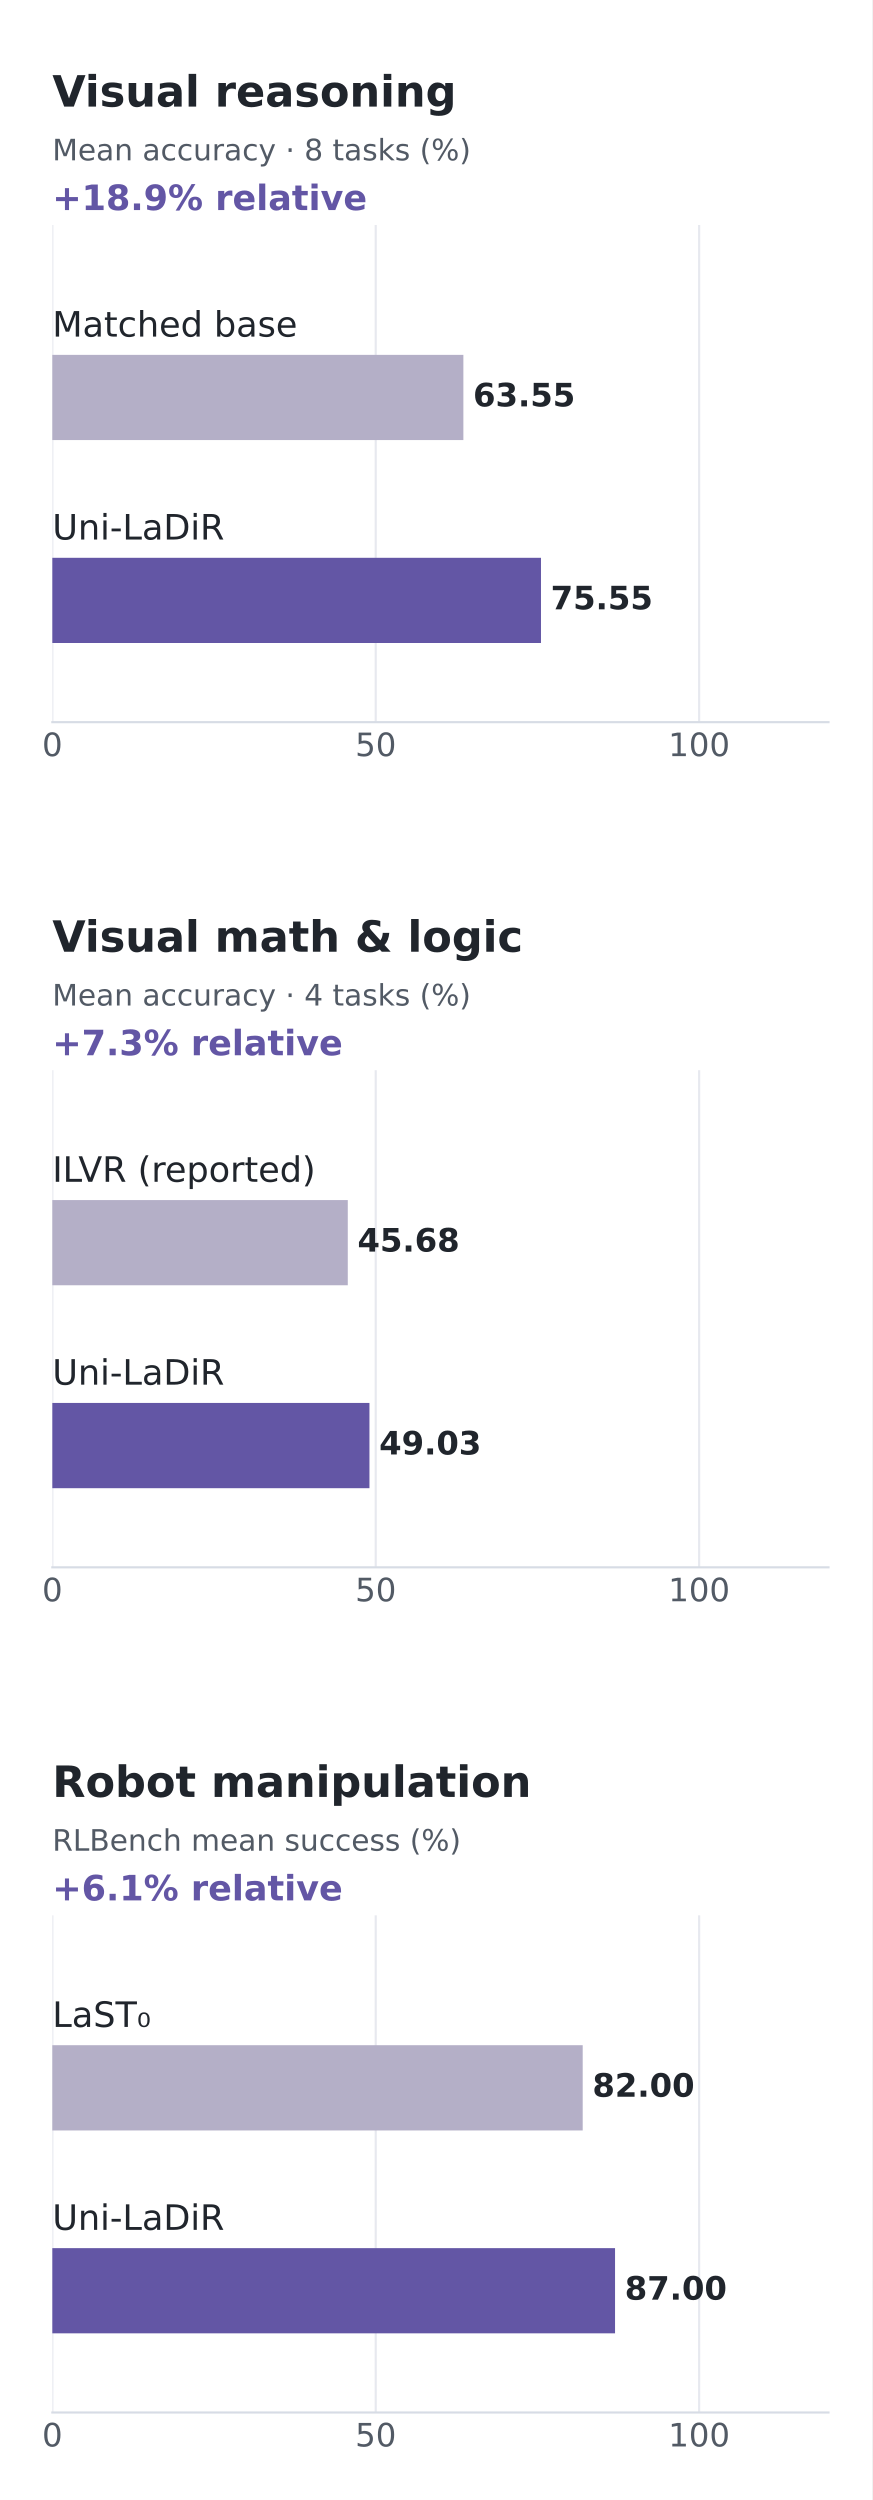
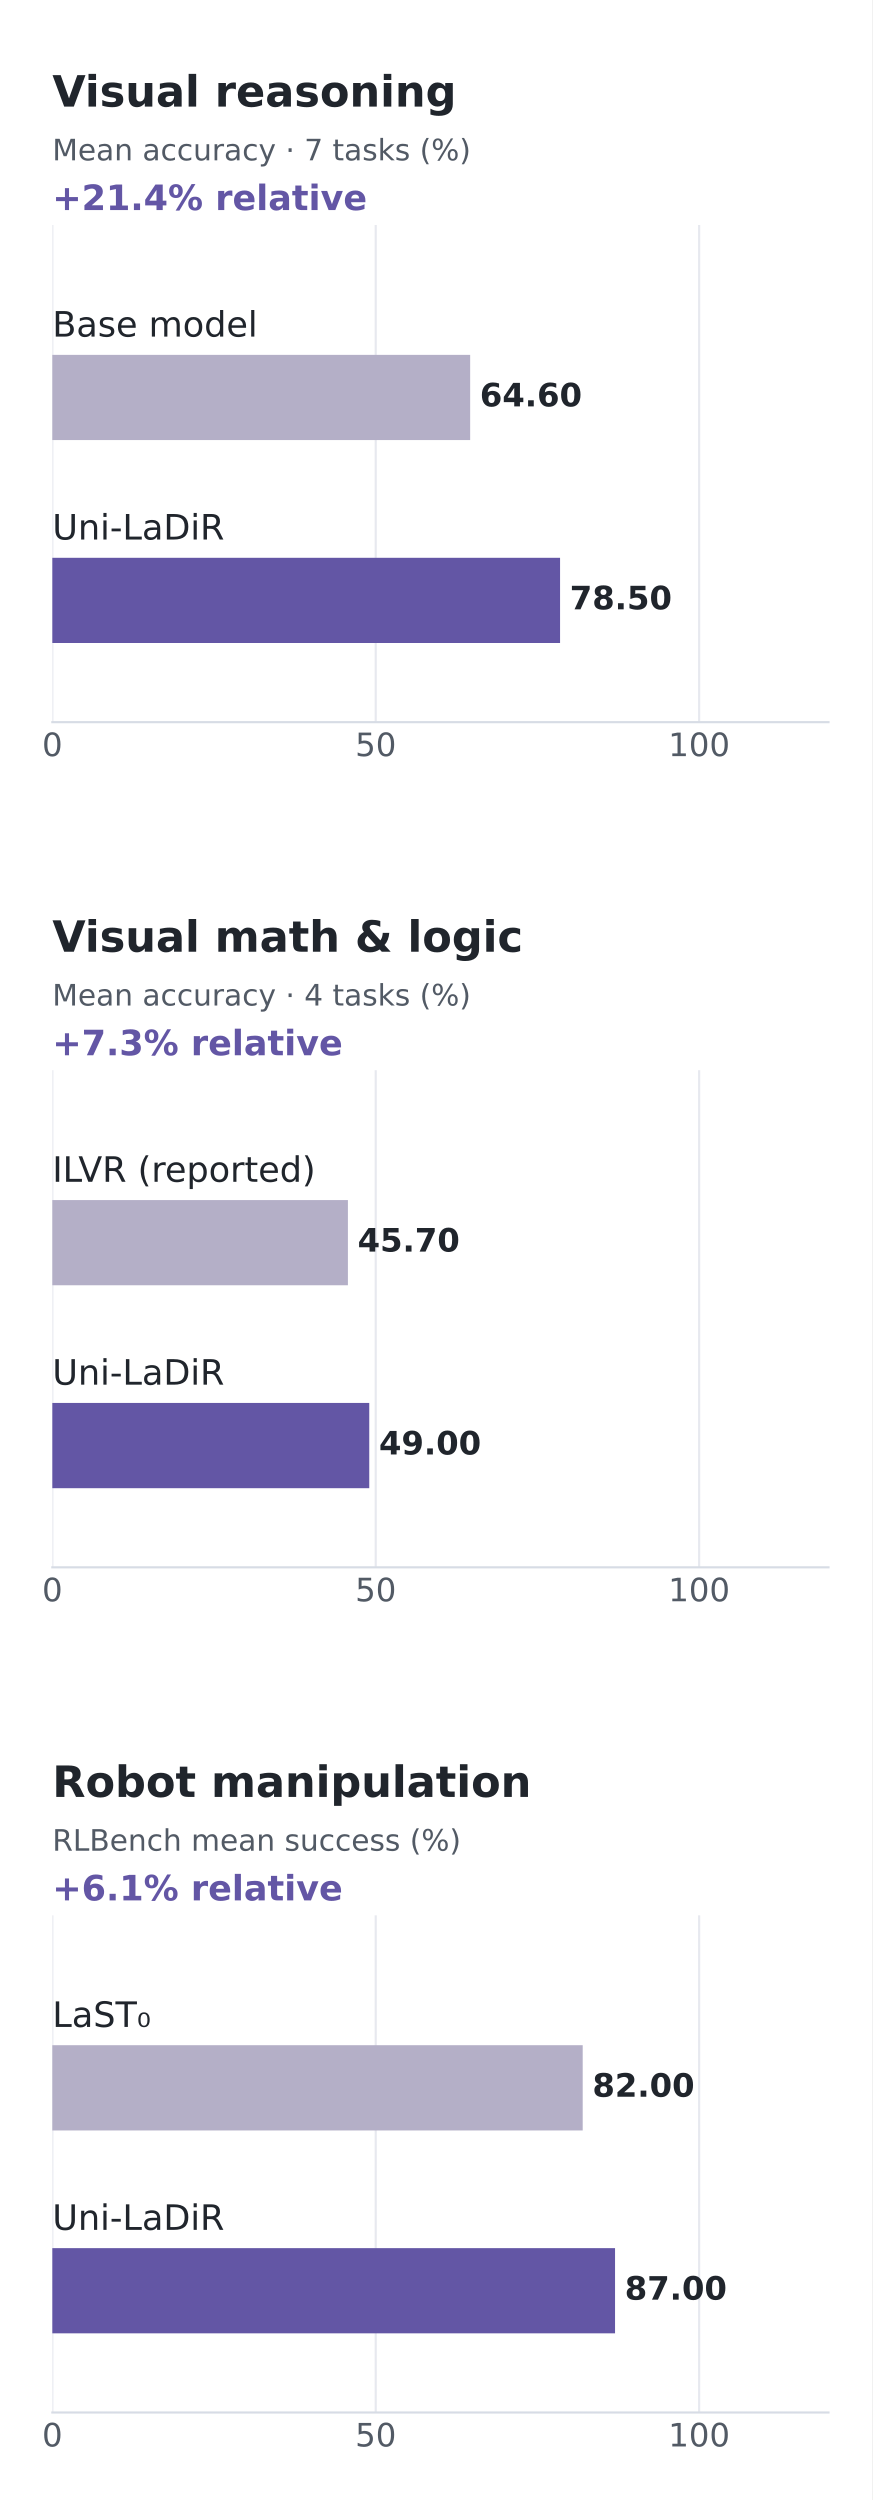
<svg xmlns="http://www.w3.org/2000/svg" width="324pt" height="928.8pt" viewBox="0 0 324 928.8" version="1.1">
  <defs>
    <style type="text/css">*{stroke-linejoin: round; stroke-linecap: butt}</style>
  </defs>
  <g id="figure_1">
    <g id="patch_1">
      <path d="M 0 928.8 L 324 928.8 L 324 0 L 0 0 z " style="fill: #ffffff" />
    </g>
    <g id="axes_1">
      <g id="patch_2">
        <path d="M 19.44 268.297 L 307.8 268.297 L 307.8 83.592 L 19.44 83.592 z " style="fill: #ffffff" />
      </g>
      <g id="matplotlib.axis_1">
        <g id="xtick_1">
          <g id="line2d_1">
-             <path d="M 19.44 268.297 L 19.44 83.592 " clip-path="url(#p400dcadbb2)" style="fill: none; stroke: #e7e9ef; stroke-width: 0.8; stroke-linecap: square" />
+             <path d="M 19.44 268.297 L 19.44 83.592 " clip-path="url(#p41c2bf60f1)" style="fill: none; stroke: #e7e9ef; stroke-width: 0.8; stroke-linecap: square" />
          </g>
          <g id="line2d_2" />
          <g id="text_1">
            <text style="fill: #525a65; font: 12px 'DejaVu Sans'; text-anchor: middle" x="19.44" y="280.915" transform="rotate(-0 19.44 280.9147)">0</text>
          </g>
        </g>
        <g id="xtick_2">
          <g id="line2d_3">
-             <path d="M 139.59 268.297 L 139.59 83.592 " clip-path="url(#p400dcadbb2)" style="fill: none; stroke: #e7e9ef; stroke-width: 0.8; stroke-linecap: square" />
+             <path d="M 139.59 268.297 L 139.59 83.592 " clip-path="url(#p41c2bf60f1)" style="fill: none; stroke: #e7e9ef; stroke-width: 0.8; stroke-linecap: square" />
          </g>
          <g id="line2d_4" />
          <g id="text_2">
            <text style="fill: #525a65; font: 12px 'DejaVu Sans'; text-anchor: middle" x="139.59" y="280.915" transform="rotate(-0 139.59 280.9147)">50</text>
          </g>
        </g>
        <g id="xtick_3">
          <g id="line2d_5">
-             <path d="M 259.74 268.297 L 259.74 83.592 " clip-path="url(#p400dcadbb2)" style="fill: none; stroke: #e7e9ef; stroke-width: 0.8; stroke-linecap: square" />
+             <path d="M 259.74 268.297 L 259.74 83.592 " clip-path="url(#p41c2bf60f1)" style="fill: none; stroke: #e7e9ef; stroke-width: 0.8; stroke-linecap: square" />
          </g>
          <g id="line2d_6" />
          <g id="text_3">
            <text style="fill: #525a65; font: 12px 'DejaVu Sans'; text-anchor: middle" x="259.74" y="280.915" transform="rotate(-0 259.74 280.9147)">100</text>
          </g>
        </g>
      </g>
      <g id="matplotlib.axis_2" />
      <g id="patch_3">
        <path d="M 19.44 268.297 L 307.8 268.297 " style="fill: none; stroke: #d7dce5; stroke-width: 0.8; stroke-linejoin: miter; stroke-linecap: square" />
      </g>
      <g id="patch_4">
-         <path d="M 19.44 131.841 L 172.151 131.841 L 172.151 163.505 L 19.44 163.505 z " clip-path="url(#p400dcadbb2)" style="fill: #b4afc7" />
+         <path d="M 19.44 131.841 L 174.674 131.841 L 174.674 163.505 L 19.44 163.505 z " clip-path="url(#p41c2bf60f1)" style="fill: #b4afc7" />
      </g>
      <g id="patch_5">
-         <path d="M 19.44 207.231 L 200.987 207.231 L 200.987 238.895 L 19.44 238.895 z " clip-path="url(#p400dcadbb2)" style="fill: #6356a5" />
+         <path d="M 19.44 207.231 L 208.076 207.231 L 208.076 238.895 L 19.44 238.895 z " clip-path="url(#p41c2bf60f1)" style="fill: #6356a5" />
      </g>
      <g id="text_4">
-         <text style="fill: #20252c; font: 13px 'DejaVu Sans'; text-anchor: start" x="19.44" y="125.056" transform="rotate(-0 19.44 125.0563)">Matched base</text>
+         <text style="fill: #20252c; font: 13px 'DejaVu Sans'; text-anchor: start" x="19.44" y="125.056" transform="rotate(-0 19.44 125.0563)">Base model</text>
      </g>
      <g id="text_5">
-         <text style="fill: #20252c; font: 700 12px 'DejaVu Sans'; text-anchor: start" x="175.755" y="150.984" transform="rotate(-0 175.7551 150.9844)">63.55</text>
+         <text style="fill: #20252c; font: 700 12px 'DejaVu Sans'; text-anchor: start" x="178.278" y="150.984" transform="rotate(-0 178.2783 150.9844)">64.60</text>
      </g>
      <g id="text_6">
        <text style="fill: #20252c; font: 13px 'DejaVu Sans'; text-anchor: start" x="19.44" y="200.446" transform="rotate(-0 19.44 200.4459)">Uni-LaDiR</text>
      </g>
      <g id="text_7">
-         <text style="fill: #20252c; font: 700 12px 'DejaVu Sans'; text-anchor: start" x="204.591" y="226.374" transform="rotate(-0 204.5911 226.374)">75.55</text>
+         <text style="fill: #20252c; font: 700 12px 'DejaVu Sans'; text-anchor: start" x="211.68" y="226.374" transform="rotate(-0 211.68 226.374)">78.50</text>
      </g>
      <g id="text_8">
-         <text style="fill: #525a65; font: 11px 'DejaVu Sans'; text-anchor: start" x="19.44" y="59.58" transform="rotate(-0 19.44 59.58041)">Mean accuracy · 8 tasks (%)</text>
+         <text style="fill: #525a65; font: 11px 'DejaVu Sans'; text-anchor: start" x="19.44" y="59.58" transform="rotate(-0 19.44 59.58041)">Mean accuracy · 7 tasks (%)</text>
      </g>
      <g id="text_9">
-         <text style="fill: #6356a5; font: 700 13px 'DejaVu Sans'; text-anchor: start" x="19.44" y="78.051" transform="rotate(-0 19.44 78.05086)">+18.9% relative</text>
+         <text style="fill: #6356a5; font: 700 13px 'DejaVu Sans'; text-anchor: start" x="19.44" y="78.051" transform="rotate(-0 19.44 78.05086)">+21.4% relative</text>
      </g>
      <g id="text_10">
        <text style="fill: #20252c; font: 700 16px 'DejaVu Sans'; text-anchor: start" x="19.44" y="39.592" transform="rotate(-0 19.44 39.592)">Visual reasoning</text>
      </g>
    </g>
    <g id="axes_2">
      <g id="patch_6">
        <path d="M 19.44 582.294 L 307.8 582.294 L 307.8 397.59 L 19.44 397.59 z " style="fill: #ffffff" />
      </g>
      <g id="matplotlib.axis_3">
        <g id="xtick_4">
          <g id="line2d_7">
-             <path d="M 19.44 582.294 L 19.44 397.59 " clip-path="url(#p74d3617f6a)" style="fill: none; stroke: #e7e9ef; stroke-width: 0.8; stroke-linecap: square" />
+             <path d="M 19.44 582.294 L 19.44 397.59 " clip-path="url(#p92d7f7988c)" style="fill: none; stroke: #e7e9ef; stroke-width: 0.8; stroke-linecap: square" />
          </g>
          <g id="line2d_8" />
          <g id="text_11">
            <text style="fill: #525a65; font: 12px 'DejaVu Sans'; text-anchor: middle" x="19.44" y="594.912" transform="rotate(-0 19.44 594.9124)">0</text>
          </g>
        </g>
        <g id="xtick_5">
          <g id="line2d_9">
-             <path d="M 139.59 582.294 L 139.59 397.59 " clip-path="url(#p74d3617f6a)" style="fill: none; stroke: #e7e9ef; stroke-width: 0.8; stroke-linecap: square" />
+             <path d="M 139.59 582.294 L 139.59 397.59 " clip-path="url(#p92d7f7988c)" style="fill: none; stroke: #e7e9ef; stroke-width: 0.8; stroke-linecap: square" />
          </g>
          <g id="line2d_10" />
          <g id="text_12">
            <text style="fill: #525a65; font: 12px 'DejaVu Sans'; text-anchor: middle" x="139.59" y="594.912" transform="rotate(-0 139.59 594.9124)">50</text>
          </g>
        </g>
        <g id="xtick_6">
          <g id="line2d_11">
-             <path d="M 259.74 582.294 L 259.74 397.59 " clip-path="url(#p74d3617f6a)" style="fill: none; stroke: #e7e9ef; stroke-width: 0.8; stroke-linecap: square" />
+             <path d="M 259.74 582.294 L 259.74 397.59 " clip-path="url(#p92d7f7988c)" style="fill: none; stroke: #e7e9ef; stroke-width: 0.8; stroke-linecap: square" />
          </g>
          <g id="line2d_12" />
          <g id="text_13">
            <text style="fill: #525a65; font: 12px 'DejaVu Sans'; text-anchor: middle" x="259.74" y="594.912" transform="rotate(-0 259.74 594.9124)">100</text>
          </g>
        </g>
      </g>
      <g id="matplotlib.axis_4" />
      <g id="patch_7">
        <path d="M 19.44 582.294 L 307.8 582.294 " style="fill: none; stroke: #d7dce5; stroke-width: 0.8; stroke-linejoin: miter; stroke-linecap: square" />
      </g>
      <g id="patch_8">
-         <path d="M 19.44 445.839 L 129.209 445.839 L 129.209 477.503 L 19.44 477.503 z " clip-path="url(#p74d3617f6a)" style="fill: #b4afc7" />
+         <path d="M 19.44 445.839 L 129.257 445.839 L 129.257 477.503 L 19.44 477.503 z " clip-path="url(#p92d7f7988c)" style="fill: #b4afc7" />
      </g>
      <g id="patch_9">
-         <path d="M 19.44 521.229 L 137.259 521.229 L 137.259 552.892 L 19.44 552.892 z " clip-path="url(#p74d3617f6a)" style="fill: #6356a5" />
+         <path d="M 19.44 521.229 L 137.187 521.229 L 137.187 552.892 L 19.44 552.892 z " clip-path="url(#p92d7f7988c)" style="fill: #6356a5" />
      </g>
      <g id="text_14">
        <text style="fill: #20252c; font: 13px 'DejaVu Sans'; text-anchor: start" x="19.44" y="439.054" transform="rotate(-0 19.44 439.054)">ILVR (reported)</text>
      </g>
      <g id="text_15">
-         <text style="fill: #20252c; font: 700 12px 'DejaVu Sans'; text-anchor: start" x="132.814" y="464.982" transform="rotate(-0 132.8135 464.9821)">45.68</text>
+         <text style="fill: #20252c; font: 700 12px 'DejaVu Sans'; text-anchor: start" x="132.862" y="464.982" transform="rotate(-0 132.8616 464.9821)">45.70</text>
      </g>
      <g id="text_16">
        <text style="fill: #20252c; font: 13px 'DejaVu Sans'; text-anchor: start" x="19.44" y="514.444" transform="rotate(-0 19.44 514.4436)">Uni-LaDiR</text>
      </g>
      <g id="text_17">
-         <text style="fill: #20252c; font: 700 12px 'DejaVu Sans'; text-anchor: start" x="140.864" y="540.372" transform="rotate(-0 140.8636 540.3718)">49.03</text>
+         <text style="fill: #20252c; font: 700 12px 'DejaVu Sans'; text-anchor: start" x="140.792" y="540.372" transform="rotate(-0 140.7915 540.3718)">49.00</text>
      </g>
      <g id="text_18">
        <text style="fill: #525a65; font: 11px 'DejaVu Sans'; text-anchor: start" x="19.44" y="373.578" transform="rotate(-0 19.44 373.5781)">Mean accuracy · 4 tasks (%)</text>
      </g>
      <g id="text_19">
        <text style="fill: #6356a5; font: 700 13px 'DejaVu Sans'; text-anchor: start" x="19.44" y="392.049" transform="rotate(-0 19.44 392.0486)">+7.3% relative</text>
      </g>
      <g id="text_20">
        <text style="fill: #20252c; font: 700 16px 'DejaVu Sans'; text-anchor: start" x="19.44" y="353.59" transform="rotate(-0 19.44 353.5897)">Visual math &amp; logic</text>
      </g>
    </g>
    <g id="axes_3">
      <g id="patch_10">
        <path d="M 19.44 896.292 L 307.8 896.292 L 307.8 711.587 L 19.44 711.587 z " style="fill: #ffffff" />
      </g>
      <g id="matplotlib.axis_5">
        <g id="xtick_7">
          <g id="line2d_13">
-             <path d="M 19.44 896.292 L 19.44 711.587 " clip-path="url(#p47710eaea1)" style="fill: none; stroke: #e7e9ef; stroke-width: 0.8; stroke-linecap: square" />
+             <path d="M 19.44 896.292 L 19.44 711.587 " clip-path="url(#p038266c76c)" style="fill: none; stroke: #e7e9ef; stroke-width: 0.8; stroke-linecap: square" />
          </g>
          <g id="line2d_14" />
          <g id="text_21">
            <text style="fill: #525a65; font: 12px 'DejaVu Sans'; text-anchor: middle" x="19.44" y="908.91" transform="rotate(-0 19.44 908.9101)">0</text>
          </g>
        </g>
        <g id="xtick_8">
          <g id="line2d_15">
-             <path d="M 139.59 896.292 L 139.59 711.587 " clip-path="url(#p47710eaea1)" style="fill: none; stroke: #e7e9ef; stroke-width: 0.8; stroke-linecap: square" />
+             <path d="M 139.59 896.292 L 139.59 711.587 " clip-path="url(#p038266c76c)" style="fill: none; stroke: #e7e9ef; stroke-width: 0.8; stroke-linecap: square" />
          </g>
          <g id="line2d_16" />
          <g id="text_22">
            <text style="fill: #525a65; font: 12px 'DejaVu Sans'; text-anchor: middle" x="139.59" y="908.91" transform="rotate(-0 139.59 908.9101)">50</text>
          </g>
        </g>
        <g id="xtick_9">
          <g id="line2d_17">
-             <path d="M 259.74 896.292 L 259.74 711.587 " clip-path="url(#p47710eaea1)" style="fill: none; stroke: #e7e9ef; stroke-width: 0.8; stroke-linecap: square" />
+             <path d="M 259.74 896.292 L 259.74 711.587 " clip-path="url(#p038266c76c)" style="fill: none; stroke: #e7e9ef; stroke-width: 0.8; stroke-linecap: square" />
          </g>
          <g id="line2d_18" />
          <g id="text_23">
            <text style="fill: #525a65; font: 12px 'DejaVu Sans'; text-anchor: middle" x="259.74" y="908.91" transform="rotate(-0 259.74 908.9101)">100</text>
          </g>
        </g>
      </g>
      <g id="matplotlib.axis_6" />
      <g id="patch_11">
        <path d="M 19.44 896.292 L 307.8 896.292 " style="fill: none; stroke: #d7dce5; stroke-width: 0.8; stroke-linejoin: miter; stroke-linecap: square" />
      </g>
      <g id="patch_12">
-         <path d="M 19.44 759.837 L 216.486 759.837 L 216.486 791.5 L 19.44 791.5 z " clip-path="url(#p47710eaea1)" style="fill: #b4afc7" />
+         <path d="M 19.44 759.837 L 216.486 759.837 L 216.486 791.5 L 19.44 791.5 z " clip-path="url(#p038266c76c)" style="fill: #b4afc7" />
      </g>
      <g id="patch_13">
-         <path d="M 19.44 835.226 L 228.501 835.226 L 228.501 866.89 L 19.44 866.89 z " clip-path="url(#p47710eaea1)" style="fill: #6356a5" />
+         <path d="M 19.44 835.226 L 228.501 835.226 L 228.501 866.89 L 19.44 866.89 z " clip-path="url(#p038266c76c)" style="fill: #6356a5" />
      </g>
      <g id="text_24">
        <text style="fill: #20252c; font: 13px 'DejaVu Sans'; text-anchor: start" x="19.44" y="753.052" transform="rotate(-0 19.44 753.0517)">LaST₀</text>
      </g>
      <g id="text_25">
        <text style="fill: #20252c; font: 700 12px 'DejaVu Sans'; text-anchor: start" x="220.09" y="778.98" transform="rotate(-0 220.0905 778.9799)">82.00</text>
      </g>
      <g id="text_26">
        <text style="fill: #20252c; font: 13px 'DejaVu Sans'; text-anchor: start" x="19.44" y="828.441" transform="rotate(-0 19.44 828.4414)">Uni-LaDiR</text>
      </g>
      <g id="text_27">
        <text style="fill: #20252c; font: 700 12px 'DejaVu Sans'; text-anchor: start" x="232.106" y="854.369" transform="rotate(-0 232.1055 854.3695)">87.00</text>
      </g>
      <g id="text_28">
        <text style="fill: #525a65; font: 11px 'DejaVu Sans'; text-anchor: start" x="19.44" y="687.576" transform="rotate(-0 19.44 687.5759)">RLBench mean success (%)</text>
      </g>
      <g id="text_29">
        <text style="fill: #6356a5; font: 700 13px 'DejaVu Sans'; text-anchor: start" x="19.44" y="706.046" transform="rotate(-0 19.44 706.0463)">+6.1% relative</text>
      </g>
      <g id="text_30">
        <text style="fill: #20252c; font: 700 16px 'DejaVu Sans'; text-anchor: start" x="19.44" y="667.587" transform="rotate(-0 19.44 667.5875)">Robot manipulation</text>
      </g>
    </g>
  </g>
  <defs>
-     <clipPath id="p400dcadbb2">
+     <clipPath id="p41c2bf60f1">
      <rect x="19.44" y="83.592" width="288.36" height="184.705" />
    </clipPath>
-     <clipPath id="p74d3617f6a">
+     <clipPath id="p92d7f7988c">
      <rect x="19.44" y="397.59" width="288.36" height="184.705" />
    </clipPath>
-     <clipPath id="p47710eaea1">
+     <clipPath id="p038266c76c">
      <rect x="19.44" y="711.587" width="288.36" height="184.705" />
    </clipPath>
  </defs>
</svg>
